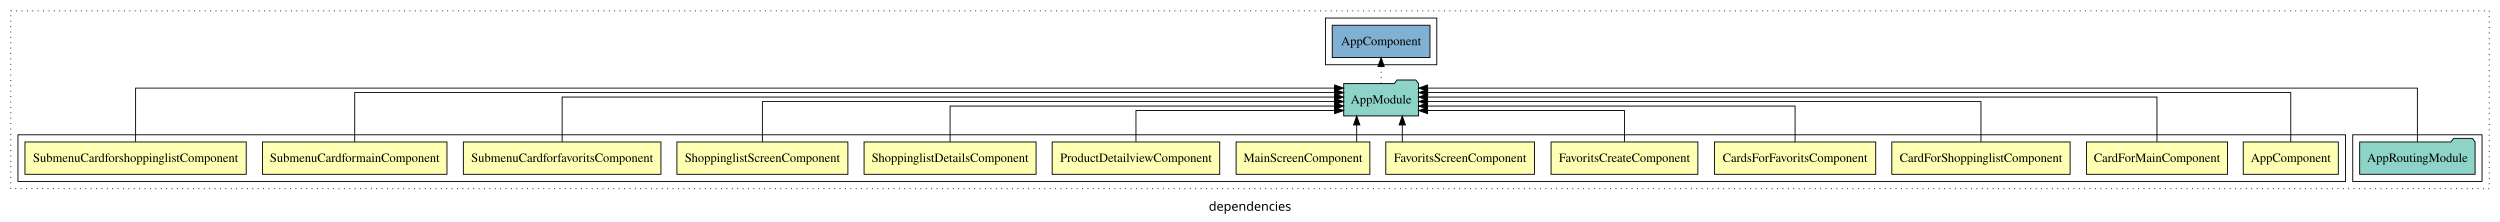
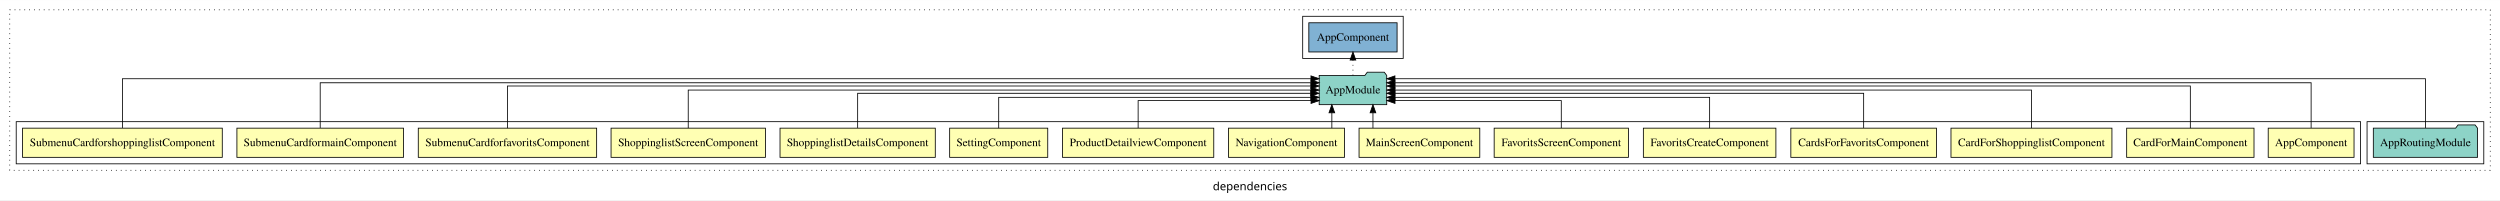
- <svg xmlns="http://www.w3.org/2000/svg" width="2784pt" height="247pt" viewBox="0.00 0.00 2784.00 246.80">
+ <svg xmlns="http://www.w3.org/2000/svg" width="3084pt" height="247pt" viewBox="0.00 0.00 3084.00 246.80">
  <g id="graph0" class="graph" transform="scale(1 1) rotate(0) translate(4 242.8)">
-     <polygon fill="white" stroke="transparent" points="-4,4 -4,-242.8 2780,-242.8 2780,4 -4,4" />
-     <text text-anchor="middle" x="1388" y="-8.2" font-family="sans-serif" font-size="14.00">dependencies</text>
+     <polygon fill="white" stroke="transparent" points="-4,4 -4,-242.8 3080,-242.8 3080,4 -4,4" />
+     <text text-anchor="middle" x="1538" y="-8.2" font-family="sans-serif" font-size="14.00">dependencies</text>
    <g id="clust1" class="cluster">
-       <polygon fill="none" stroke="black" stroke-dasharray="1,5" points="8,-32.8 8,-230.8 2768,-230.8 2768,-32.8 8,-32.8" />
-     </g>
-     <g id="clust16" class="cluster">
-       <polygon fill="none" stroke="black" points="2616,-40.8 2616,-92.8 2760,-92.8 2760,-40.8 2616,-40.8" />
+       <polygon fill="none" stroke="black" stroke-dasharray="1,5" points="8,-32.8 8,-230.8 3068,-230.8 3068,-32.8 8,-32.8" />
    </g>
    <g id="clust18" class="cluster">
-       <polygon fill="none" stroke="black" points="1472,-170.8 1472,-222.8 1596,-222.8 1596,-170.8 1472,-170.8" />
+       <polygon fill="none" stroke="black" points="2916,-40.8 2916,-92.8 3060,-92.8 3060,-40.8 2916,-40.8" />
    </g>
    <g id="clust2" class="cluster">
-       <polygon fill="none" stroke="black" points="16,-40.8 16,-92.8 2608,-92.8 2608,-40.8 16,-40.8" />
+       <polygon fill="none" stroke="black" points="16,-40.8 16,-92.8 2908,-92.8 2908,-40.8 16,-40.8" />
+     </g>
+     <g id="clust20" class="cluster">
+       <polygon fill="none" stroke="black" points="1603,-170.8 1603,-222.8 1727,-222.8 1727,-170.8 1603,-170.8" />
    </g>
    <g id="node1" class="node">
-       <polygon fill="#ffffb3" stroke="black" points="2599.94,-84.8 2494.06,-84.8 2494.06,-48.8 2599.94,-48.8 2599.94,-84.8" />
-       <text text-anchor="middle" x="2547" y="-62.6" font-family="Times,serif" font-size="14.00">AppComponent</text>
+       <polygon fill="#ffffb3" stroke="black" points="2899.94,-84.8 2794.06,-84.8 2794.06,-48.8 2899.94,-48.8 2899.94,-84.8" />
+       <text text-anchor="middle" x="2847" y="-62.6" font-family="Times,serif" font-size="14.00">AppComponent</text>
    </g>
-     <g id="node14" class="node">
-       <polygon fill="#8dd3c7" stroke="black" points="1575.66,-149.8 1572.66,-153.8 1551.66,-153.8 1548.66,-149.8 1492.34,-149.8 1492.34,-113.8 1575.66,-113.8 1575.66,-149.8" />
-       <text text-anchor="middle" x="1534" y="-127.6" font-family="Times,serif" font-size="14.00">AppModule</text>
+     <g id="node16" class="node">
+       <polygon fill="#8dd3c7" stroke="black" points="1706.66,-149.8 1703.66,-153.8 1682.66,-153.8 1679.66,-149.8 1623.34,-149.8 1623.34,-113.8 1706.66,-113.8 1706.66,-149.8" />
+       <text text-anchor="middle" x="1665" y="-127.6" font-family="Times,serif" font-size="14.00">AppModule</text>
    </g>
    <g id="edge1" class="edge">
-       <path fill="none" stroke="black" d="M2547,-84.84C2547,-106.46 2547,-139.8 2547,-139.8 2547,-139.8 1585.92,-139.8 1585.92,-139.8" />
-       <polygon fill="black" stroke="black" points="1585.92,-136.3 1575.92,-139.8 1585.92,-143.3 1585.92,-136.3" />
+       <path fill="none" stroke="black" d="M2847,-85.09C2847,-107.01 2847,-140.8 2847,-140.8 2847,-140.8 1716.72,-140.8 1716.72,-140.8" />
+       <polygon fill="black" stroke="black" points="1716.72,-137.3 1706.72,-140.8 1716.72,-144.3 1716.72,-137.3" />
    </g>
    <g id="node2" class="node">
-       <polygon fill="#ffffb3" stroke="black" points="2476.54,-84.8 2319.46,-84.8 2319.46,-48.8 2476.54,-48.8 2476.54,-84.8" />
-       <text text-anchor="middle" x="2398" y="-62.6" font-family="Times,serif" font-size="14.00">CardForMainComponent</text>
+       <polygon fill="#ffffb3" stroke="black" points="2776.54,-84.8 2619.46,-84.8 2619.46,-48.8 2776.54,-48.8 2776.54,-84.8" />
+       <text text-anchor="middle" x="2698" y="-62.6" font-family="Times,serif" font-size="14.00">CardForMainComponent</text>
    </g>
    <g id="edge2" class="edge">
-       <path fill="none" stroke="black" d="M2398,-85.02C2398,-105.17 2398,-134.8 2398,-134.8 2398,-134.8 1585.67,-134.8 1585.67,-134.8" />
-       <polygon fill="black" stroke="black" points="1585.67,-131.3 1575.67,-134.8 1585.67,-138.3 1585.67,-131.3" />
+       <path fill="none" stroke="black" d="M2698,-84.83C2698,-105.57 2698,-136.8 2698,-136.8 2698,-136.8 1716.77,-136.8 1716.77,-136.8" />
+       <polygon fill="black" stroke="black" points="1716.77,-133.3 1706.77,-136.8 1716.77,-140.3 1716.77,-133.3" />
    </g>
    <g id="node3" class="node">
-       <polygon fill="#ffffb3" stroke="black" points="2301.28,-84.8 2102.72,-84.8 2102.72,-48.8 2301.28,-48.8 2301.28,-84.8" />
-       <text text-anchor="middle" x="2202" y="-62.6" font-family="Times,serif" font-size="14.00">CardForShoppinglistComponent</text>
+       <polygon fill="#ffffb3" stroke="black" points="2601.28,-84.8 2402.72,-84.8 2402.72,-48.8 2601.28,-48.8 2601.28,-84.8" />
+       <text text-anchor="middle" x="2502" y="-62.6" font-family="Times,serif" font-size="14.00">CardForShoppinglistComponent</text>
    </g>
    <g id="edge3" class="edge">
-       <path fill="none" stroke="black" d="M2202,-85.02C2202,-103.63 2202,-129.8 2202,-129.8 2202,-129.8 1585.79,-129.8 1585.79,-129.8" />
-       <polygon fill="black" stroke="black" points="1585.79,-126.3 1575.79,-129.8 1585.79,-133.3 1585.79,-126.3" />
+       <path fill="none" stroke="black" d="M2502,-84.91C2502,-104.14 2502,-131.8 2502,-131.8 2502,-131.8 1716.79,-131.8 1716.79,-131.8" />
+       <polygon fill="black" stroke="black" points="1716.79,-128.3 1706.79,-131.8 1716.79,-135.3 1716.79,-128.3" />
    </g>
    <g id="node4" class="node">
-       <polygon fill="#ffffb3" stroke="black" points="2084.82,-84.8 1905.18,-84.8 1905.18,-48.8 2084.82,-48.8 2084.82,-84.8" />
-       <text text-anchor="middle" x="1995" y="-62.6" font-family="Times,serif" font-size="14.00">CardsForFavoritsComponent</text>
+       <polygon fill="#ffffb3" stroke="black" points="2384.82,-84.8 2205.18,-84.8 2205.18,-48.8 2384.82,-48.8 2384.82,-84.8" />
+       <text text-anchor="middle" x="2295" y="-62.6" font-family="Times,serif" font-size="14.00">CardsForFavoritsComponent</text>
    </g>
    <g id="edge4" class="edge">
-       <path fill="none" stroke="black" d="M1995,-84.83C1995,-101.86 1995,-124.8 1995,-124.8 1995,-124.8 1585.72,-124.8 1585.72,-124.8" />
-       <polygon fill="black" stroke="black" points="1585.72,-121.3 1575.72,-124.8 1585.72,-128.3 1585.72,-121.3" />
+       <path fill="none" stroke="black" d="M2295,-85.1C2295,-103.07 2295,-127.8 2295,-127.8 2295,-127.8 1716.82,-127.8 1716.82,-127.8" />
+       <polygon fill="black" stroke="black" points="1716.82,-124.3 1706.82,-127.8 1716.82,-131.3 1716.82,-124.3" />
    </g>
    <g id="node5" class="node">
-       <polygon fill="#ffffb3" stroke="black" points="1886.75,-84.8 1723.25,-84.8 1723.25,-48.8 1886.75,-48.8 1886.75,-84.8" />
-       <text text-anchor="middle" x="1805" y="-62.6" font-family="Times,serif" font-size="14.00">FavoritsCreateComponent</text>
+       <polygon fill="#ffffb3" stroke="black" points="2186.75,-84.8 2023.25,-84.8 2023.25,-48.8 2186.75,-48.8 2186.75,-84.8" />
+       <text text-anchor="middle" x="2105" y="-62.6" font-family="Times,serif" font-size="14.00">FavoritsCreateComponent</text>
    </g>
    <g id="edge5" class="edge">
-       <path fill="none" stroke="black" d="M1805,-85.04C1805,-100.37 1805,-119.8 1805,-119.8 1805,-119.8 1585.75,-119.8 1585.75,-119.8" />
-       <polygon fill="black" stroke="black" points="1585.75,-116.3 1575.75,-119.8 1585.75,-123.3 1585.75,-116.3" />
+       <path fill="none" stroke="black" d="M2105,-84.83C2105,-101.2 2105,-122.8 2105,-122.8 2105,-122.8 1716.79,-122.8 1716.79,-122.8" />
+       <polygon fill="black" stroke="black" points="1716.79,-119.3 1706.79,-122.8 1716.79,-126.3 1716.79,-119.3" />
    </g>
    <g id="node6" class="node">
-       <polygon fill="#ffffb3" stroke="black" points="1704.8,-84.8 1539.2,-84.8 1539.2,-48.8 1704.8,-48.8 1704.8,-84.8" />
-       <text text-anchor="middle" x="1622" y="-62.6" font-family="Times,serif" font-size="14.00">FavoritsScreenComponent</text>
+       <polygon fill="#ffffb3" stroke="black" points="2004.8,-84.8 1839.2,-84.8 1839.2,-48.8 2004.8,-48.8 2004.8,-84.8" />
+       <text text-anchor="middle" x="1922" y="-62.6" font-family="Times,serif" font-size="14.00">FavoritsScreenComponent</text>
    </g>
    <g id="edge6" class="edge">
-       <path fill="none" stroke="black" d="M1557.59,-84.91C1557.59,-84.91 1557.59,-103.79 1557.59,-103.79" />
-       <polygon fill="black" stroke="black" points="1554.09,-103.79 1557.59,-113.79 1561.09,-103.79 1554.09,-103.79" />
+       <path fill="none" stroke="black" d="M1922,-84.99C1922,-99.98 1922,-118.8 1922,-118.8 1922,-118.8 1716.86,-118.8 1716.86,-118.8" />
+       <polygon fill="black" stroke="black" points="1716.86,-115.3 1706.86,-118.8 1716.86,-122.3 1716.86,-115.3" />
    </g>
    <g id="node7" class="node">
-       <polygon fill="#ffffb3" stroke="black" points="1521.47,-84.8 1372.53,-84.8 1372.53,-48.8 1521.47,-48.8 1521.47,-84.8" />
-       <text text-anchor="middle" x="1447" y="-62.6" font-family="Times,serif" font-size="14.00">MainScreenComponent</text>
+       <polygon fill="#ffffb3" stroke="black" points="1821.47,-84.8 1672.53,-84.8 1672.53,-48.8 1821.47,-48.8 1821.47,-84.8" />
+       <text text-anchor="middle" x="1747" y="-62.6" font-family="Times,serif" font-size="14.00">MainScreenComponent</text>
    </g>
    <g id="edge7" class="edge">
-       <path fill="none" stroke="black" d="M1506.83,-84.91C1506.83,-84.91 1506.83,-103.79 1506.83,-103.79" />
-       <polygon fill="black" stroke="black" points="1503.33,-103.79 1506.83,-113.79 1510.33,-103.79 1503.33,-103.79" />
+       <path fill="none" stroke="black" d="M1689.67,-84.91C1689.67,-84.91 1689.67,-103.79 1689.67,-103.79" />
+       <polygon fill="black" stroke="black" points="1686.17,-103.79 1689.67,-113.79 1693.17,-103.79 1686.17,-103.79" />
    </g>
    <g id="node8" class="node">
-       <polygon fill="#ffffb3" stroke="black" points="1354.3,-84.8 1167.7,-84.8 1167.7,-48.8 1354.3,-48.8 1354.3,-84.8" />
-       <text text-anchor="middle" x="1261" y="-62.6" font-family="Times,serif" font-size="14.00">ProductDetailviewComponent</text>
+       <polygon fill="#ffffb3" stroke="black" points="1654.54,-84.8 1511.46,-84.8 1511.46,-48.8 1654.54,-48.8 1654.54,-84.8" />
+       <text text-anchor="middle" x="1583" y="-62.6" font-family="Times,serif" font-size="14.00">NavigationComponent</text>
    </g>
    <g id="edge8" class="edge">
-       <path fill="none" stroke="black" d="M1261,-85.04C1261,-100.37 1261,-119.8 1261,-119.8 1261,-119.8 1482.24,-119.8 1482.24,-119.8" />
-       <polygon fill="black" stroke="black" points="1482.24,-123.3 1492.24,-119.8 1482.24,-116.3 1482.24,-123.3" />
+       <path fill="none" stroke="black" d="M1638.97,-84.91C1638.97,-84.91 1638.97,-103.79 1638.97,-103.79" />
+       <polygon fill="black" stroke="black" points="1635.47,-103.79 1638.97,-113.79 1642.47,-103.79 1635.47,-103.79" />
    </g>
    <g id="node9" class="node">
+       <polygon fill="#ffffb3" stroke="black" points="1493.3,-84.8 1306.7,-84.8 1306.7,-48.8 1493.3,-48.8 1493.3,-84.8" />
+       <text text-anchor="middle" x="1400" y="-62.6" font-family="Times,serif" font-size="14.00">ProductDetailviewComponent</text>
+     </g>
+     <g id="edge9" class="edge">
+       <path fill="none" stroke="black" d="M1400,-84.99C1400,-99.98 1400,-118.8 1400,-118.8 1400,-118.8 1613.3,-118.8 1613.3,-118.8" />
+       <polygon fill="black" stroke="black" points="1613.3,-122.3 1623.3,-118.8 1613.3,-115.3 1613.3,-122.3" />
+     </g>
+     <g id="node10" class="node">
+       <polygon fill="#ffffb3" stroke="black" points="1288.5,-84.8 1167.5,-84.8 1167.5,-48.8 1288.5,-48.8 1288.5,-84.8" />
+       <text text-anchor="middle" x="1228" y="-62.6" font-family="Times,serif" font-size="14.00">SettingComponent</text>
+     </g>
+     <g id="edge10" class="edge">
+       <path fill="none" stroke="black" d="M1228,-84.83C1228,-101.2 1228,-122.8 1228,-122.8 1228,-122.8 1613.1,-122.8 1613.1,-122.8" />
+       <polygon fill="black" stroke="black" points="1613.1,-126.3 1623.1,-122.8 1613.1,-119.3 1613.1,-126.3" />
+     </g>
+     <g id="node11" class="node">
      <polygon fill="#ffffb3" stroke="black" points="1149.77,-84.8 958.23,-84.8 958.23,-48.8 1149.77,-48.8 1149.77,-84.8" />
      <text text-anchor="middle" x="1054" y="-62.6" font-family="Times,serif" font-size="14.00">ShoppinglistDetailsComponent</text>
    </g>
-     <g id="edge9" class="edge">
-       <path fill="none" stroke="black" d="M1054,-84.83C1054,-101.86 1054,-124.8 1054,-124.8 1054,-124.8 1482.24,-124.8 1482.24,-124.8" />
-       <polygon fill="black" stroke="black" points="1482.24,-128.3 1492.24,-124.8 1482.24,-121.3 1482.24,-128.3" />
+     <g id="edge11" class="edge">
+       <path fill="none" stroke="black" d="M1054,-85.1C1054,-103.07 1054,-127.8 1054,-127.8 1054,-127.8 1613,-127.8 1613,-127.8" />
+       <polygon fill="black" stroke="black" points="1613,-131.3 1623,-127.8 1613,-124.3 1613,-131.3" />
    </g>
-     <g id="node10" class="node">
+     <g id="node12" class="node">
      <polygon fill="#ffffb3" stroke="black" points="940.21,-84.8 749.79,-84.8 749.79,-48.8 940.21,-48.8 940.21,-84.8" />
      <text text-anchor="middle" x="845" y="-62.6" font-family="Times,serif" font-size="14.00">ShoppinglistScreenComponent</text>
    </g>
-     <g id="edge10" class="edge">
-       <path fill="none" stroke="black" d="M845,-85.02C845,-103.63 845,-129.8 845,-129.8 845,-129.8 1482.19,-129.8 1482.19,-129.8" />
-       <polygon fill="black" stroke="black" points="1482.19,-133.3 1492.19,-129.8 1482.19,-126.3 1482.19,-133.3" />
+     <g id="edge12" class="edge">
+       <path fill="none" stroke="black" d="M845,-84.91C845,-104.14 845,-131.8 845,-131.8 845,-131.8 1613.21,-131.8 1613.21,-131.8" />
+       <polygon fill="black" stroke="black" points="1613.21,-135.3 1623.21,-131.8 1613.21,-128.3 1613.21,-135.3" />
    </g>
-     <g id="node11" class="node">
+     <g id="node13" class="node">
      <polygon fill="#ffffb3" stroke="black" points="732.02,-84.8 511.98,-84.8 511.98,-48.8 732.02,-48.8 732.02,-84.8" />
      <text text-anchor="middle" x="622" y="-62.6" font-family="Times,serif" font-size="14.00">SubmenuCardforfavoritsComponent</text>
    </g>
-     <g id="edge11" class="edge">
-       <path fill="none" stroke="black" d="M622,-85.02C622,-105.17 622,-134.8 622,-134.8 622,-134.8 1482.14,-134.8 1482.14,-134.8" />
-       <polygon fill="black" stroke="black" points="1482.14,-138.3 1492.14,-134.8 1482.14,-131.3 1482.14,-138.3" />
+     <g id="edge13" class="edge">
+       <path fill="none" stroke="black" d="M622,-84.83C622,-105.57 622,-136.8 622,-136.8 622,-136.8 1613.15,-136.8 1613.15,-136.8" />
+       <polygon fill="black" stroke="black" points="1613.15,-140.3 1623.15,-136.8 1613.15,-133.3 1613.15,-140.3" />
    </g>
-     <g id="node12" class="node">
+     <g id="node14" class="node">
      <polygon fill="#ffffb3" stroke="black" points="493.75,-84.8 288.25,-84.8 288.25,-48.8 493.75,-48.8 493.75,-84.8" />
      <text text-anchor="middle" x="391" y="-62.6" font-family="Times,serif" font-size="14.00">SubmenuCardformainComponent</text>
    </g>
-     <g id="edge12" class="edge">
-       <path fill="none" stroke="black" d="M391,-84.84C391,-106.46 391,-139.8 391,-139.8 391,-139.8 1482.31,-139.8 1482.31,-139.8" />
-       <polygon fill="black" stroke="black" points="1482.31,-143.3 1492.31,-139.8 1482.31,-136.3 1482.31,-143.3" />
+     <g id="edge14" class="edge">
+       <path fill="none" stroke="black" d="M391,-85.09C391,-107.01 391,-140.8 391,-140.8 391,-140.8 1613.34,-140.8 1613.34,-140.8" />
+       <polygon fill="black" stroke="black" points="1613.34,-144.3 1623.34,-140.8 1613.34,-137.3 1613.34,-144.3" />
    </g>
-     <g id="node13" class="node">
+     <g id="node15" class="node">
      <polygon fill="#ffffb3" stroke="black" points="270.2,-84.8 23.8,-84.8 23.8,-48.8 270.2,-48.8 270.2,-84.8" />
      <text text-anchor="middle" x="147" y="-62.6" font-family="Times,serif" font-size="14.00">SubmenuCardforshoppinglistComponent</text>
    </g>
-     <g id="edge13" class="edge">
-       <path fill="none" stroke="black" d="M147,-84.89C147,-107.93 147,-144.8 147,-144.8 147,-144.8 1482.11,-144.8 1482.11,-144.8" />
-       <polygon fill="black" stroke="black" points="1482.11,-148.3 1492.11,-144.8 1482.11,-141.3 1482.11,-148.3" />
+     <g id="edge15" class="edge">
+       <path fill="none" stroke="black" d="M147,-85.12C147,-108.46 147,-145.8 147,-145.8 147,-145.8 1613.21,-145.8 1613.21,-145.8" />
+       <polygon fill="black" stroke="black" points="1613.21,-149.3 1623.21,-145.8 1613.21,-142.3 1613.21,-149.3" />
    </g>
-     <g id="node16" class="node">
-       <polygon fill="#80b1d3" stroke="black" points="1588.44,-214.8 1479.56,-214.8 1479.56,-178.8 1588.44,-178.8 1588.44,-214.8" />
-       <text text-anchor="middle" x="1534" y="-192.6" font-family="Times,serif" font-size="14.00">AppComponent </text>
+     <g id="node18" class="node">
+       <polygon fill="#80b1d3" stroke="black" points="1719.44,-214.8 1610.56,-214.8 1610.56,-178.8 1719.44,-178.8 1719.44,-214.8" />
+       <text text-anchor="middle" x="1665" y="-192.6" font-family="Times,serif" font-size="14.00">AppComponent </text>
    </g>
-     <g id="edge15" class="edge">
-       <path fill="none" stroke="black" stroke-dasharray="1,5" d="M1534,-149.91C1534,-149.91 1534,-168.79 1534,-168.79" />
-       <polygon fill="black" stroke="black" points="1530.5,-168.79 1534,-178.79 1537.5,-168.79 1530.5,-168.79" />
+     <g id="edge17" class="edge">
+       <path fill="none" stroke="black" stroke-dasharray="1,5" d="M1665,-149.91C1665,-149.91 1665,-168.79 1665,-168.79" />
+       <polygon fill="black" stroke="black" points="1661.5,-168.79 1665,-178.79 1668.5,-168.79 1661.5,-168.79" />
    </g>
-     <g id="node15" class="node">
-       <polygon fill="#8dd3c7" stroke="black" points="2752.27,-84.8 2749.27,-88.8 2728.27,-88.8 2725.27,-84.8 2623.73,-84.8 2623.73,-48.8 2752.27,-48.8 2752.27,-84.8" />
-       <text text-anchor="middle" x="2688" y="-62.6" font-family="Times,serif" font-size="14.00">AppRoutingModule</text>
+     <g id="node17" class="node">
+       <polygon fill="#8dd3c7" stroke="black" points="3052.27,-84.8 3049.27,-88.8 3028.27,-88.8 3025.27,-84.8 2923.73,-84.8 2923.73,-48.8 3052.27,-48.8 3052.27,-84.8" />
+       <text text-anchor="middle" x="2988" y="-62.6" font-family="Times,serif" font-size="14.00">AppRoutingModule</text>
    </g>
-     <g id="edge14" class="edge">
-       <path fill="none" stroke="black" d="M2688,-84.89C2688,-107.93 2688,-144.8 2688,-144.8 2688,-144.8 1585.75,-144.8 1585.75,-144.8" />
-       <polygon fill="black" stroke="black" points="1585.75,-141.3 1575.75,-144.8 1585.75,-148.3 1585.75,-141.3" />
+     <g id="edge16" class="edge">
+       <path fill="none" stroke="black" d="M2988,-85.12C2988,-108.46 2988,-145.8 2988,-145.8 2988,-145.8 1716.78,-145.8 1716.78,-145.8" />
+       <polygon fill="black" stroke="black" points="1716.78,-142.3 1706.78,-145.8 1716.78,-149.3 1716.78,-142.3" />
    </g>
  </g>
</svg>
